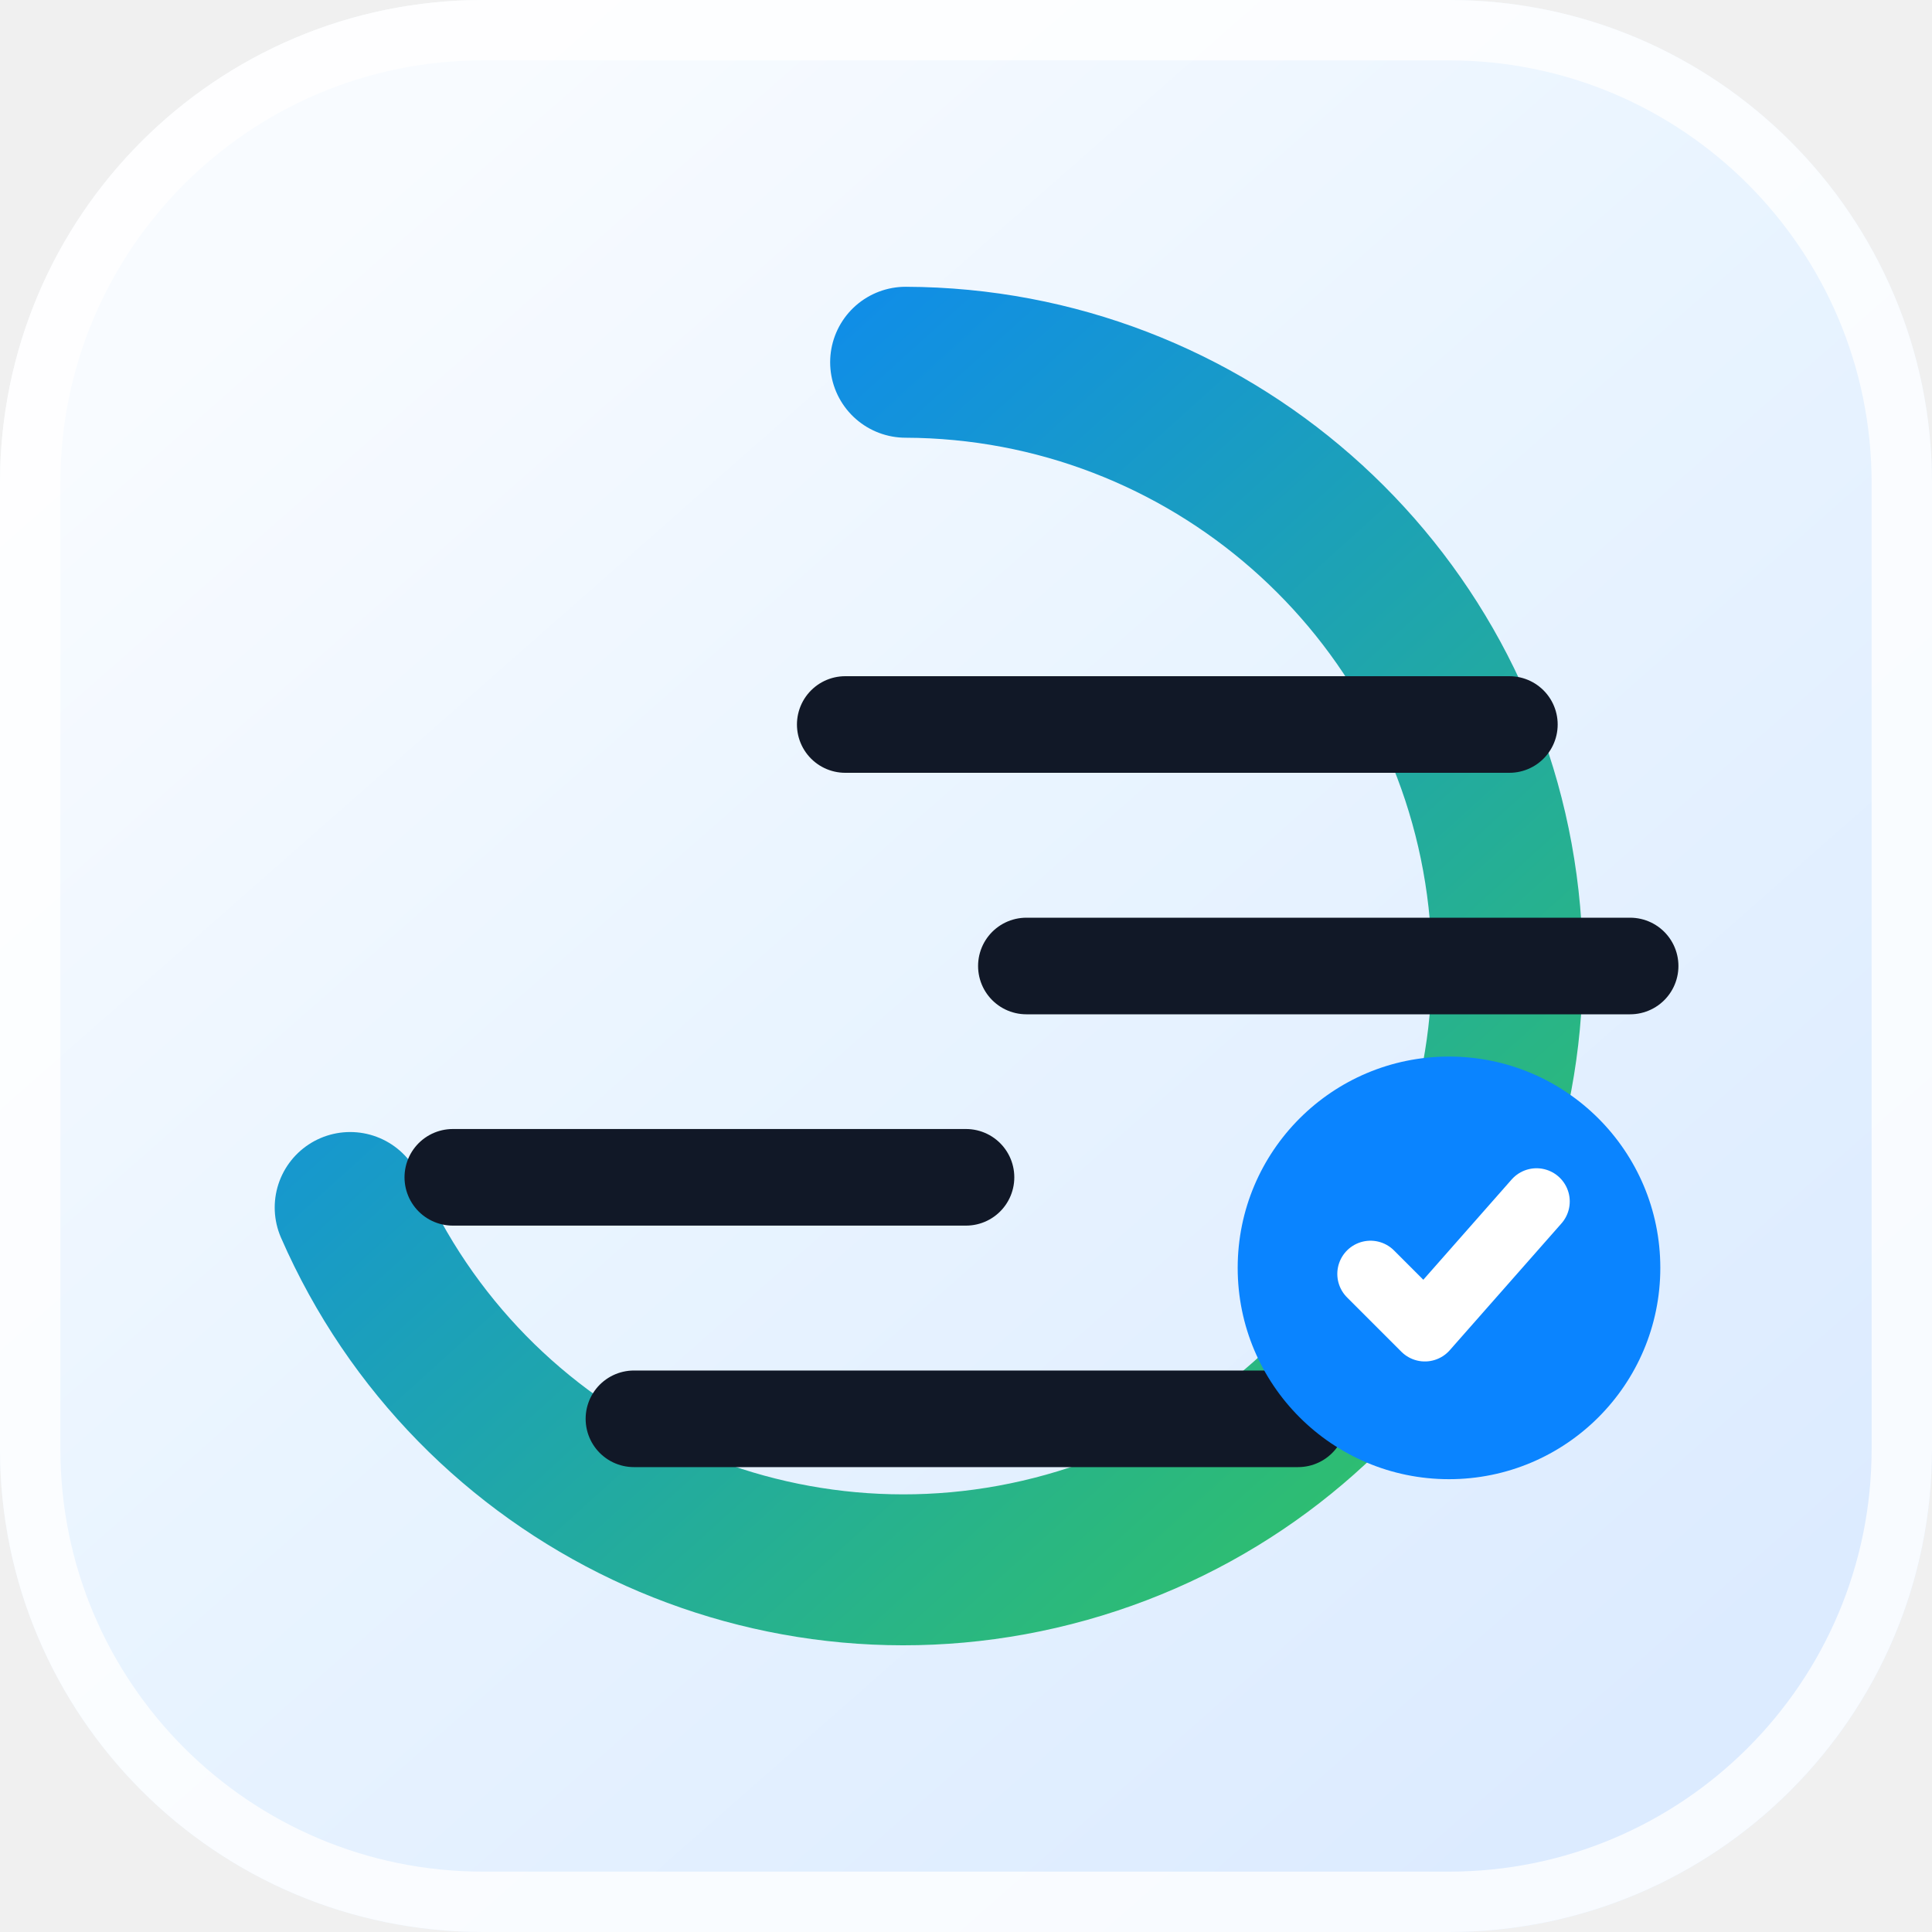
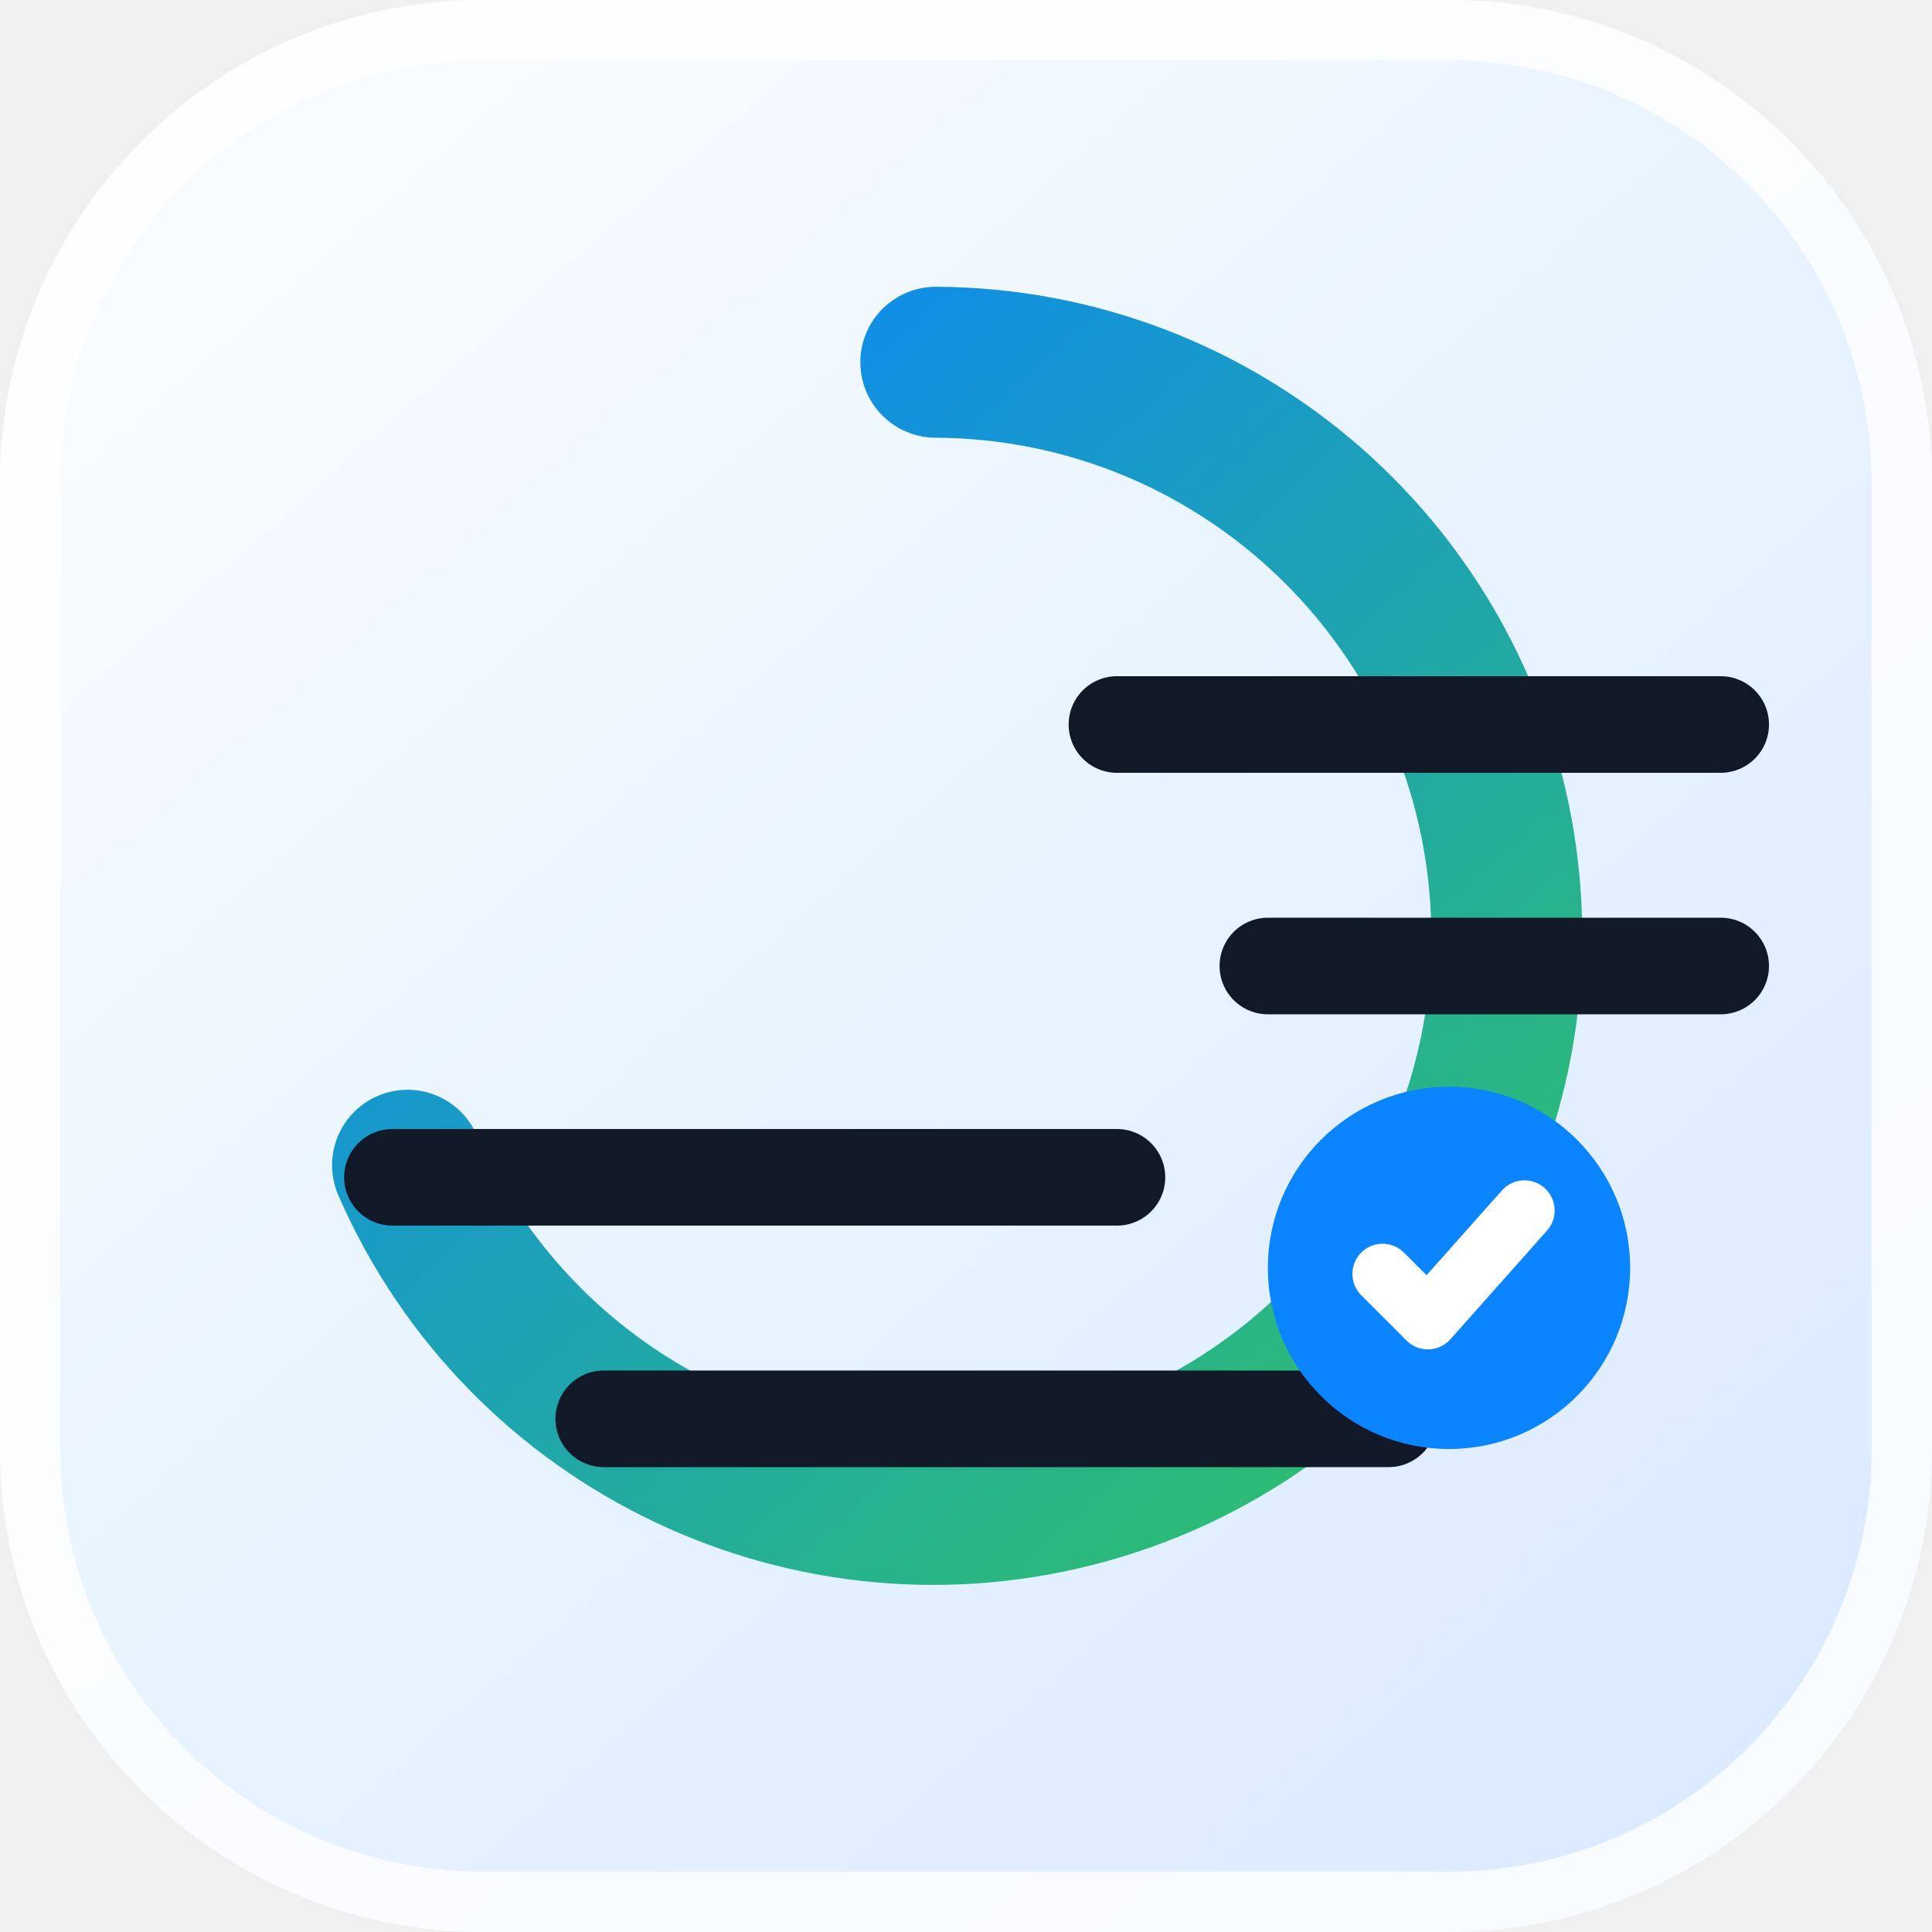
<svg xmlns="http://www.w3.org/2000/svg" viewBox="0 0 64 64">
  <defs>
    <linearGradient id="bg" x1="10" y1="8" x2="54" y2="58" gradientUnits="userSpaceOnUse">
      <stop stop-color="#F8FBFF" />
      <stop offset=".45" stop-color="#E9F4FF" />
      <stop offset="1" stop-color="#DCEBFF" />
    </linearGradient>
    <linearGradient id="ring" x1="14" y1="12" x2="52" y2="54" gradientUnits="userSpaceOnUse">
      <stop stop-color="#0A84FF" />
      <stop offset="1" stop-color="#34C759" />
    </linearGradient>
  </defs>
  <rect width="64" height="64" rx="16" fill="url(#bg)" />
  <rect x="1" y="1" width="62" height="62" rx="15" fill="none" stroke="#FFFFFF" stroke-opacity=".8" stroke-width="2" />
-   <path d="M30 12a20 20 0 1 1-18.4 28" fill="none" stroke="url(#ring)" stroke-width="5" stroke-linecap="round" />
-   <path d="M15 39h17m-11 8h22m-15-23h22m-16 8h20" stroke="#111827" stroke-width="3.2" stroke-linecap="round" />
-   <circle cx="48" cy="42" r="7" fill="#0A84FF" />
-   <path d="M45.4 42.2l1.8 1.8 3.7-4.2" fill="none" stroke="#fff" stroke-width="2.2" stroke-linecap="round" stroke-linejoin="round" />
+   <path d="M31 12a19 19 0 1 1-17.5 26.6" fill="none" stroke="url(#ring)" stroke-width="5" stroke-linecap="round" />
+   <path d="M13 39h24m-17 8h26m11-23H37m5 8h15" stroke="#111827" stroke-width="3.2" stroke-linecap="round" />
+   <circle cx="48" cy="42" r="6" fill="#0A84FF" />
+   <path d="M45.8 42.2l1.5 1.5 3.2-3.6" fill="none" stroke="#fff" stroke-width="2" stroke-linecap="round" stroke-linejoin="round" />
</svg>
